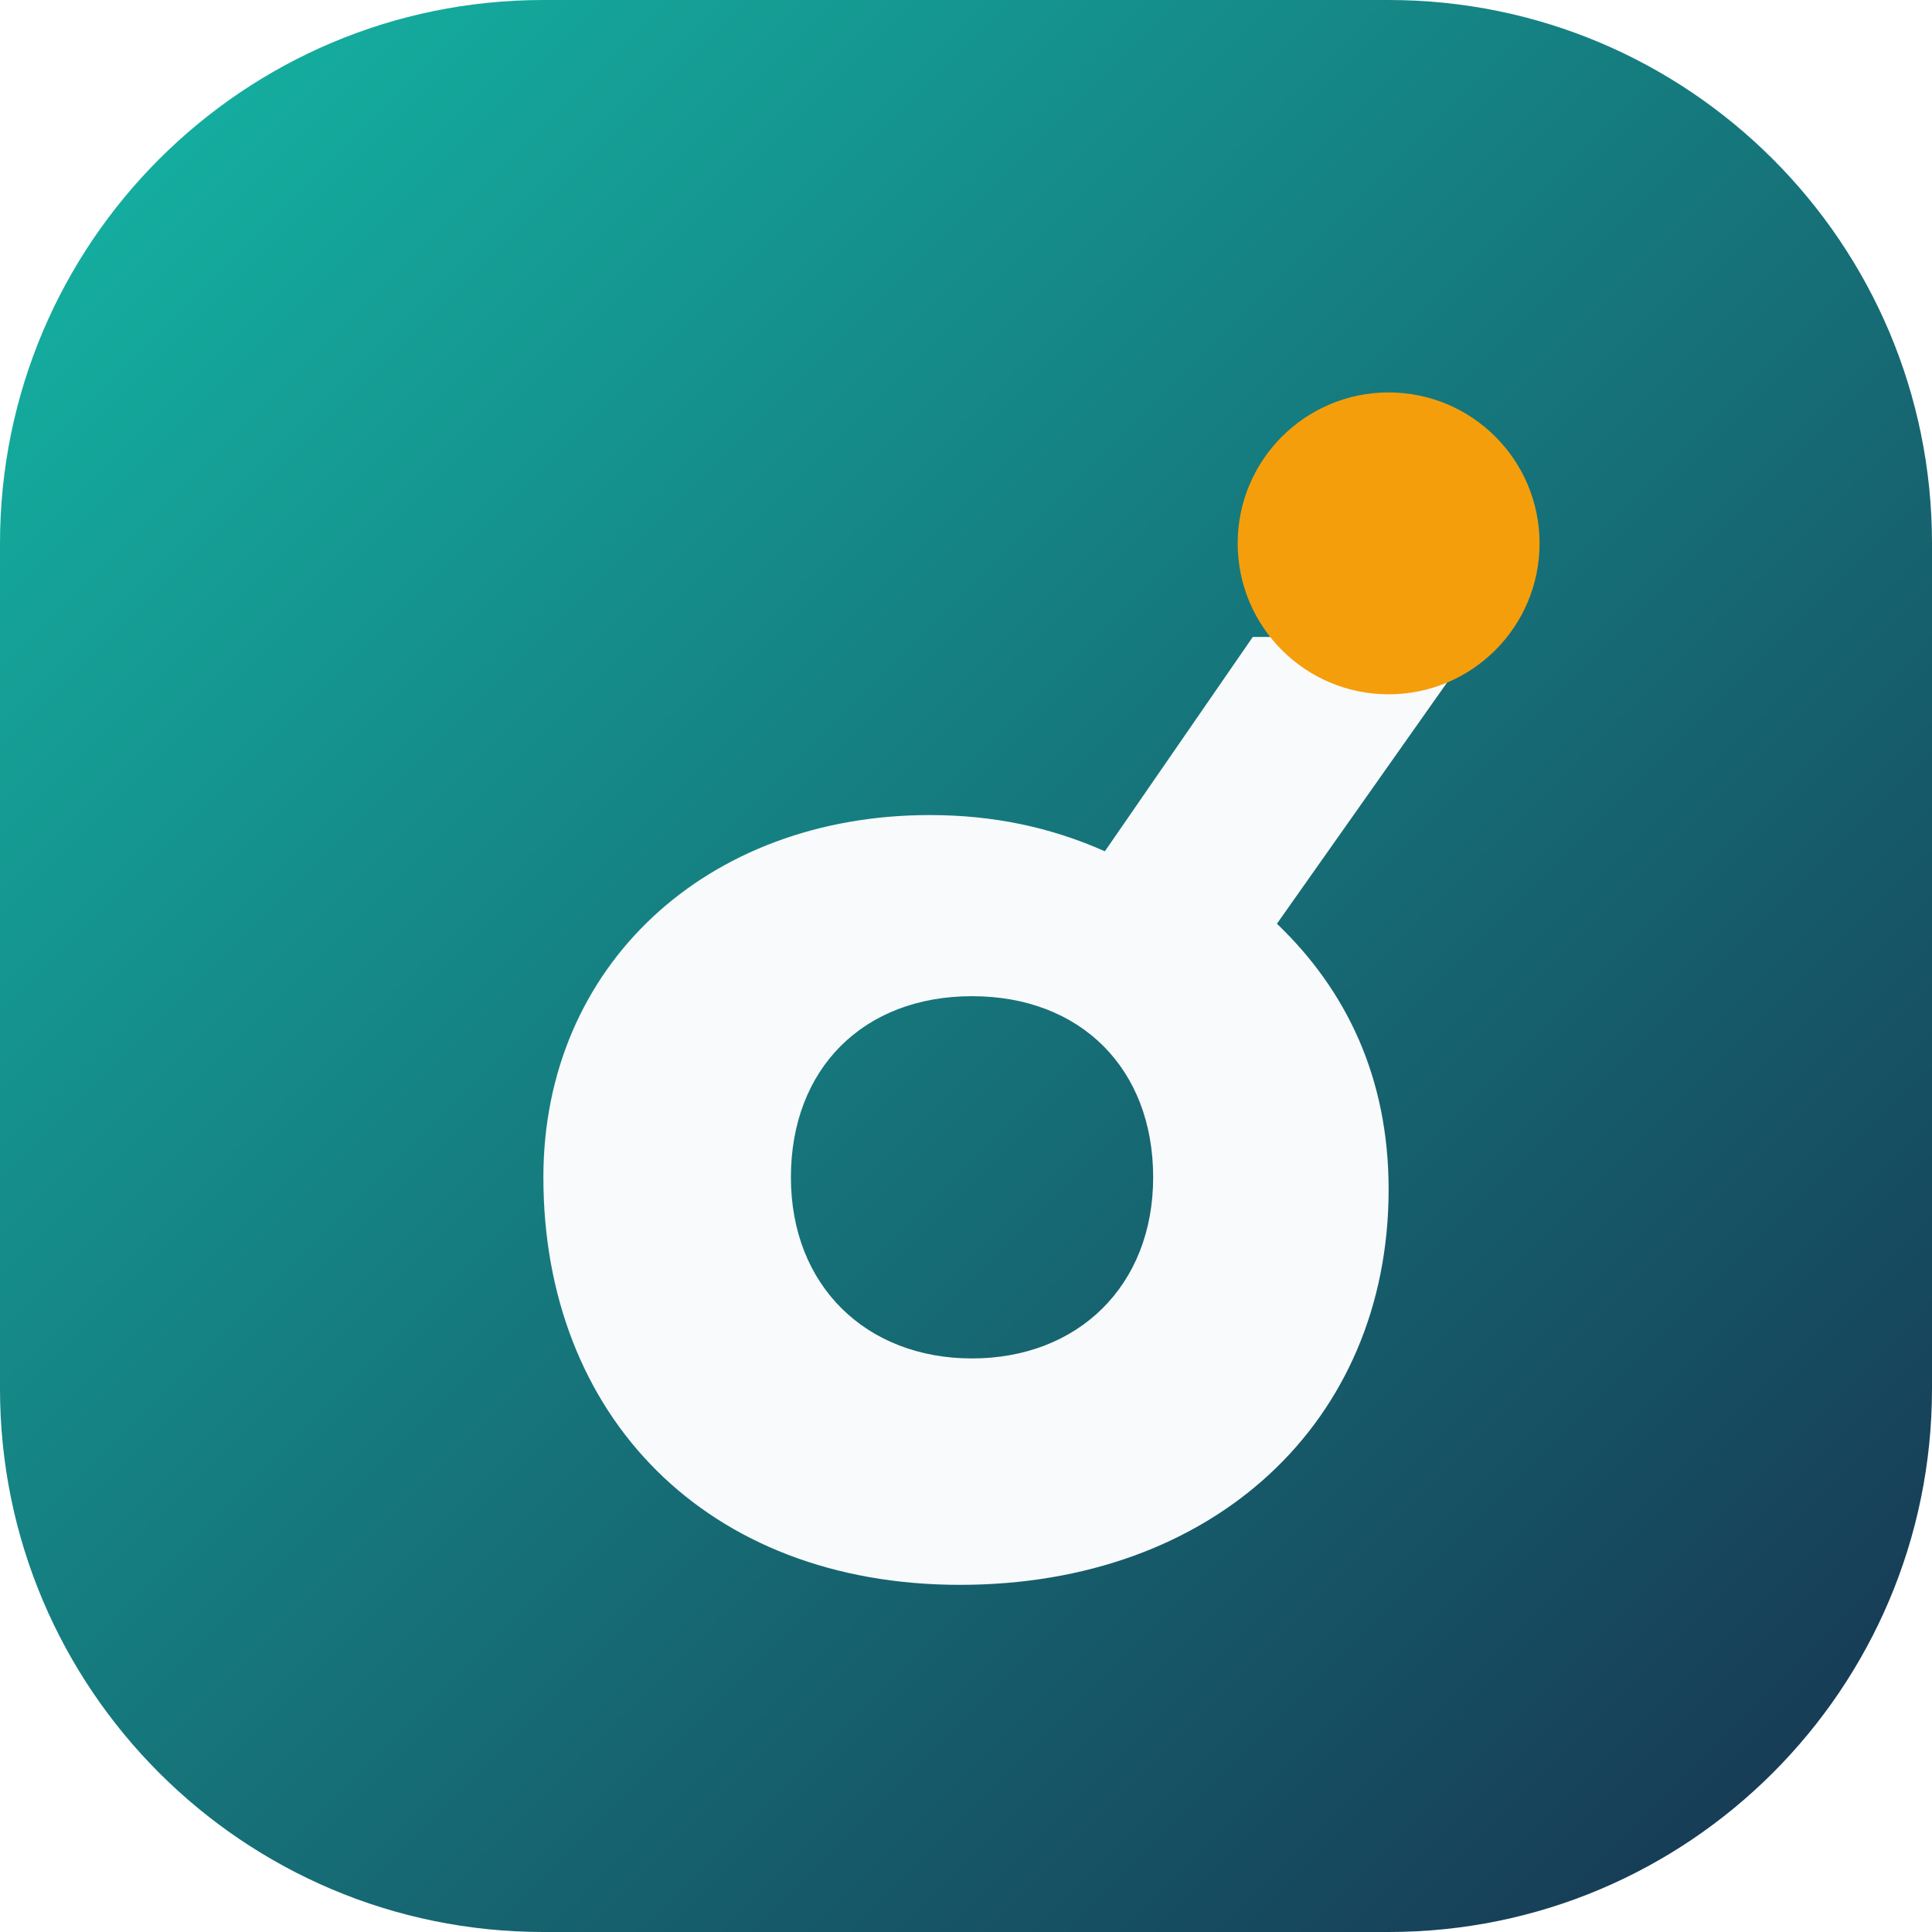
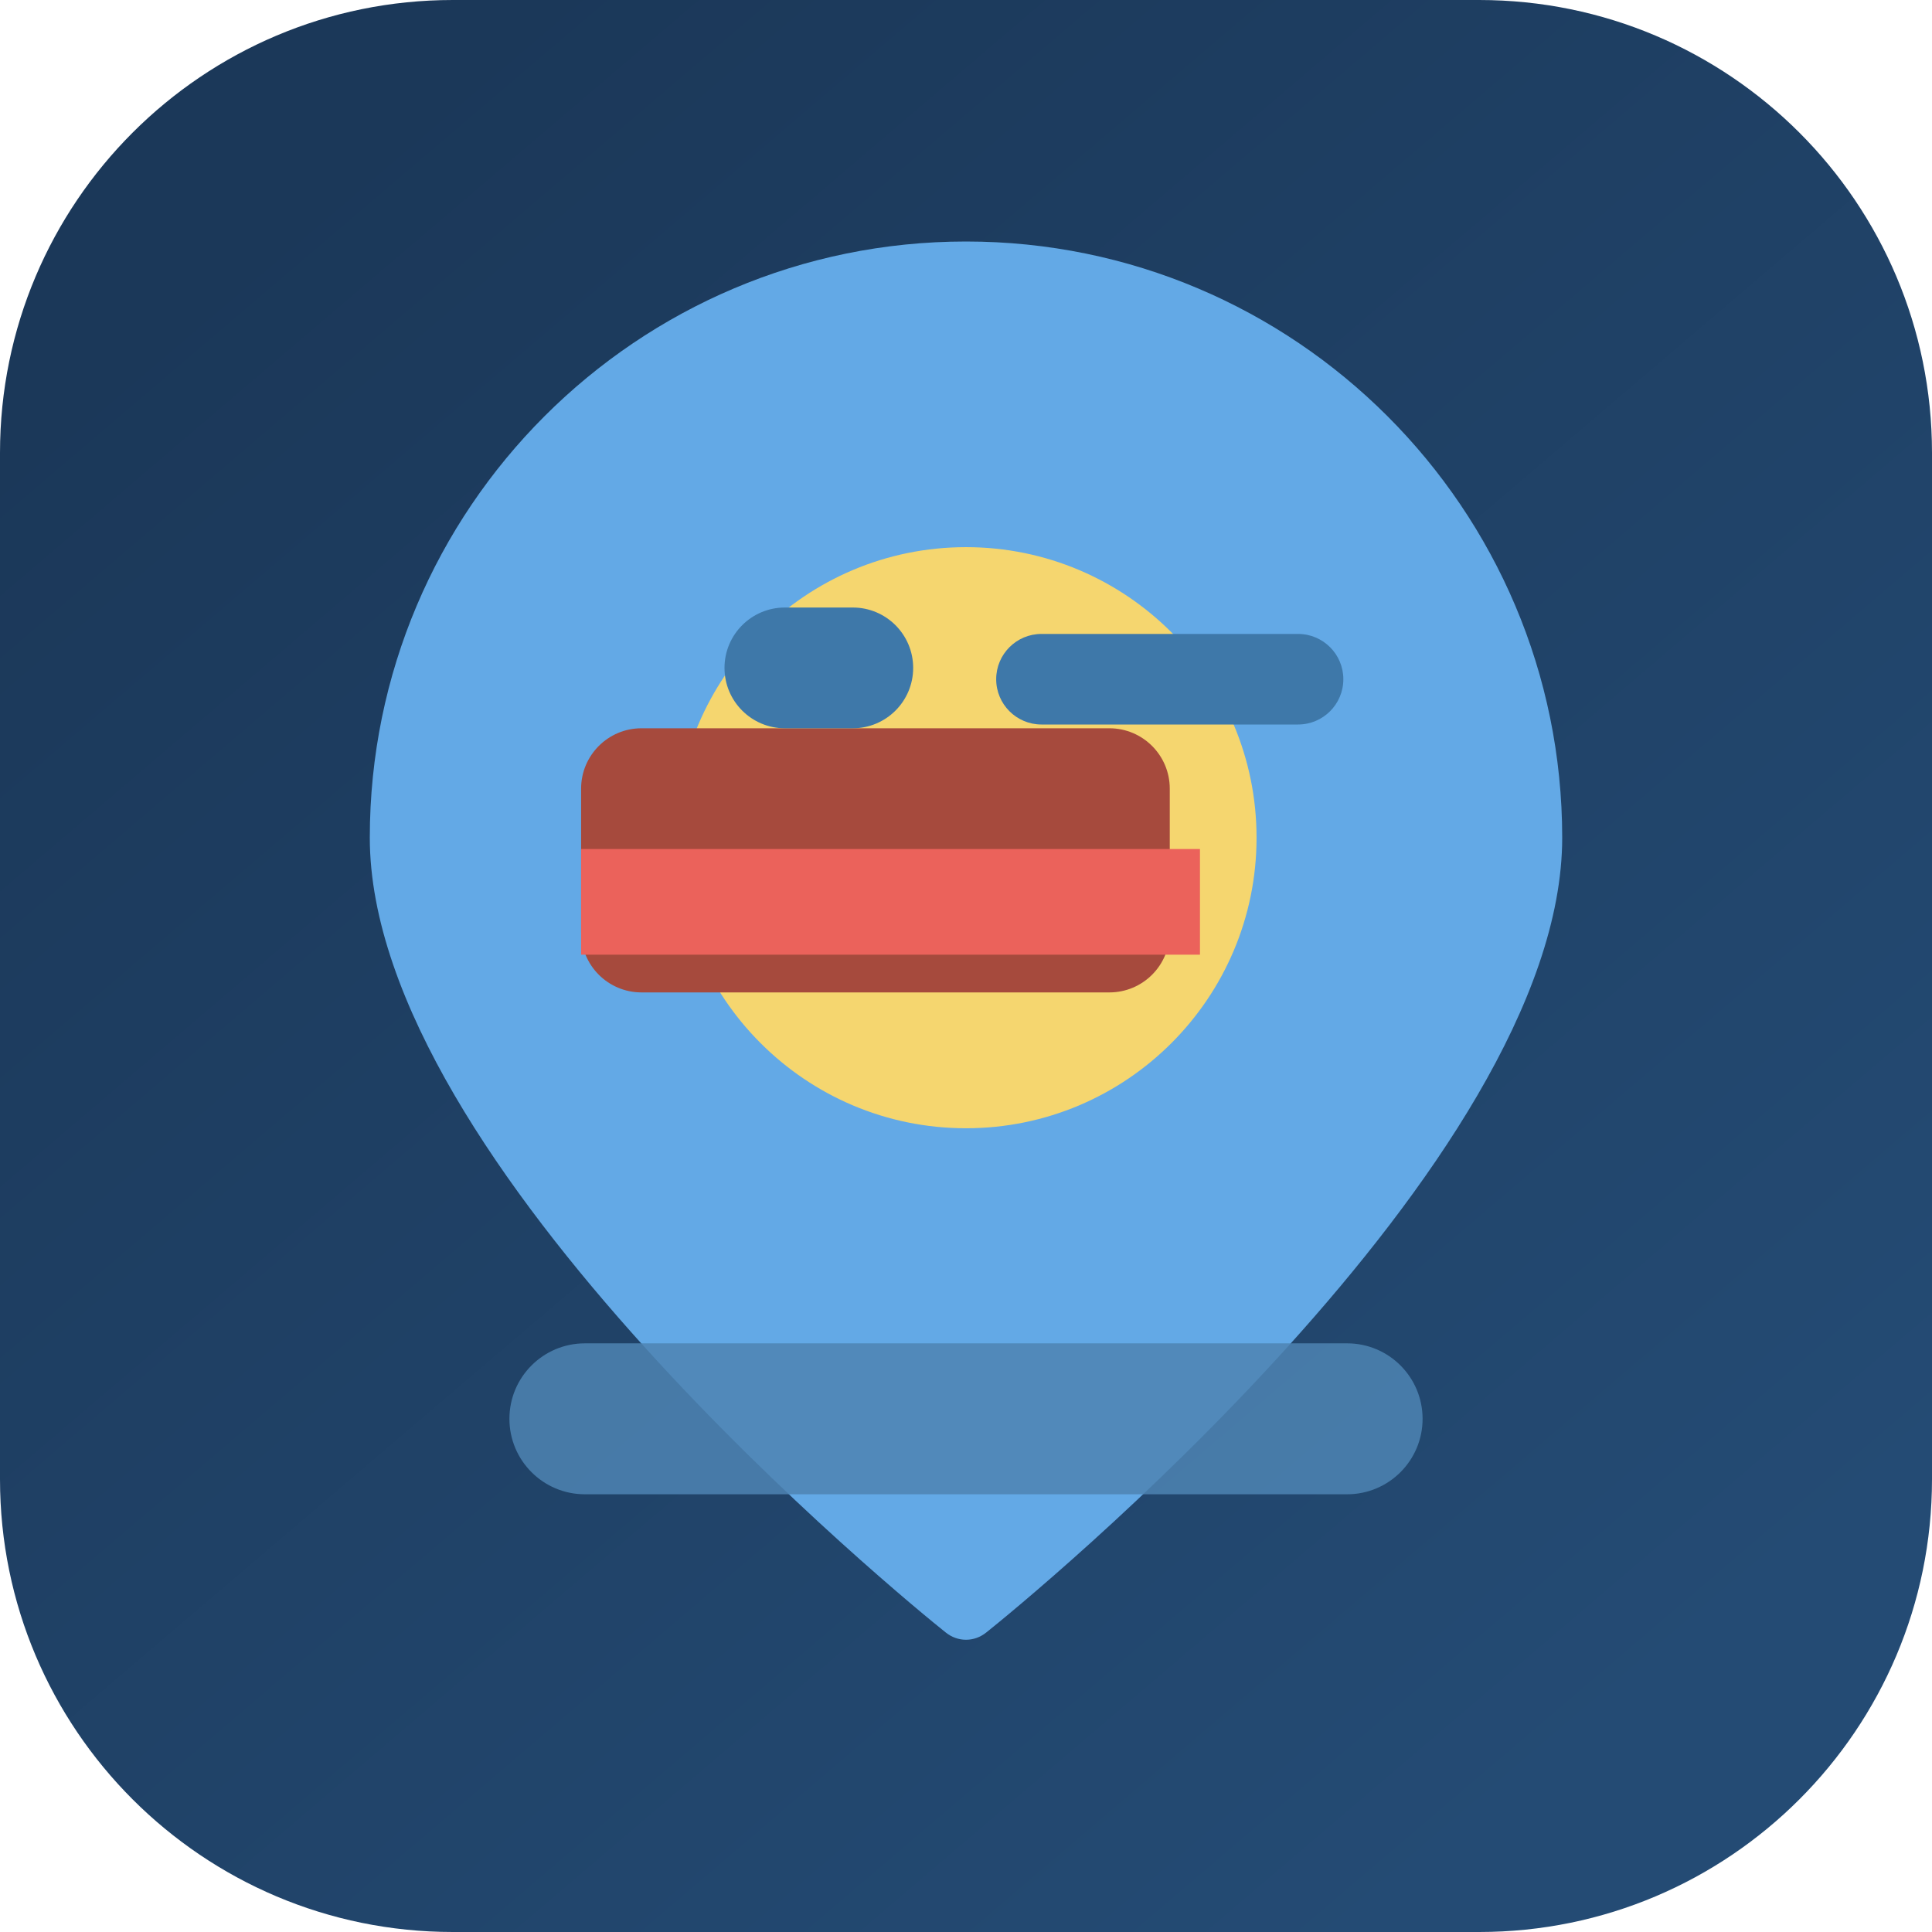
- <svg xmlns="http://www.w3.org/2000/svg" viewBox="0 0 64 64">
+ <svg xmlns="http://www.w3.org/2000/svg" width="512" height="512" viewBox="0 0 512 512" fill="none">
+   <rect width="512" height="512" rx="120" fill="url(#bg)" />
+   <circle cx="256" cy="212" r="124" fill="#F5D66F" />
+   <path d="M256 64C168.8 64 98 134.8 98 222C98 308.4 240.8 424.8 250.6 432.6C253.8 435.2 258.2 435.2 261.4 432.6C271.2 424.8 414 308.4 414 222C414 134.8 343.2 64 256 64ZM256 299C213.5 299 179 264.5 179 222C179 179.5 213.5 145 256 145C298.5 145 333 179.5 333 222C333 264.5 298.5 299 256 299Z" fill="#63A9E6" />
+   <rect x="135" y="356" width="242" height="40" rx="20" fill="#4D84B3" opacity="0.85" />
+   <rect x="154" y="193" width="156" height="70" rx="16" fill="#A64A3D" />
+   <rect x="154" y="225" width="164" height="28" fill="#EB625B" />
+   <rect x="192" y="161" width="50" height="32" rx="16" fill="#3E78A9" />
+   <rect x="264" y="168" width="92" height="24" rx="12" fill="#3E78A9" />
  <defs>
-     <linearGradient id="bg" x1="0%" y1="0%" x2="100%" y2="100%">
-       <stop offset="0%" stop-color="#14b8a6" />
-       <stop offset="100%" stop-color="#17314f" />
+     <linearGradient id="bg" x1="76" y1="54" x2="424" y2="462" gradientUnits="userSpaceOnUse">
+       <stop stop-color="#1B3859" />
+       <stop offset="1" stop-color="#244B74" />
    </linearGradient>
  </defs>
-   <rect width="64" height="64" rx="18" fill="url(#bg)" />
-   <path d="M18 39c0-7 5.4-12 12.8-12 2.1 0 4 .4 5.8 1.2l4.9-7.1h7.5l-6.7 9.5c2.3 2.2 3.7 5.1 3.7 8.8 0 7.7-5.8 13.1-14.2 13.1S18 46.9 18 39Zm8.2 0c0 3.6 2.5 6 6 6s6-2.4 6-6-2.4-6-6-6-6 2.4-6 6Z" fill="#f8fafc" />
-   <circle cx="46" cy="18" r="5" fill="#f59e0b" />
</svg>
